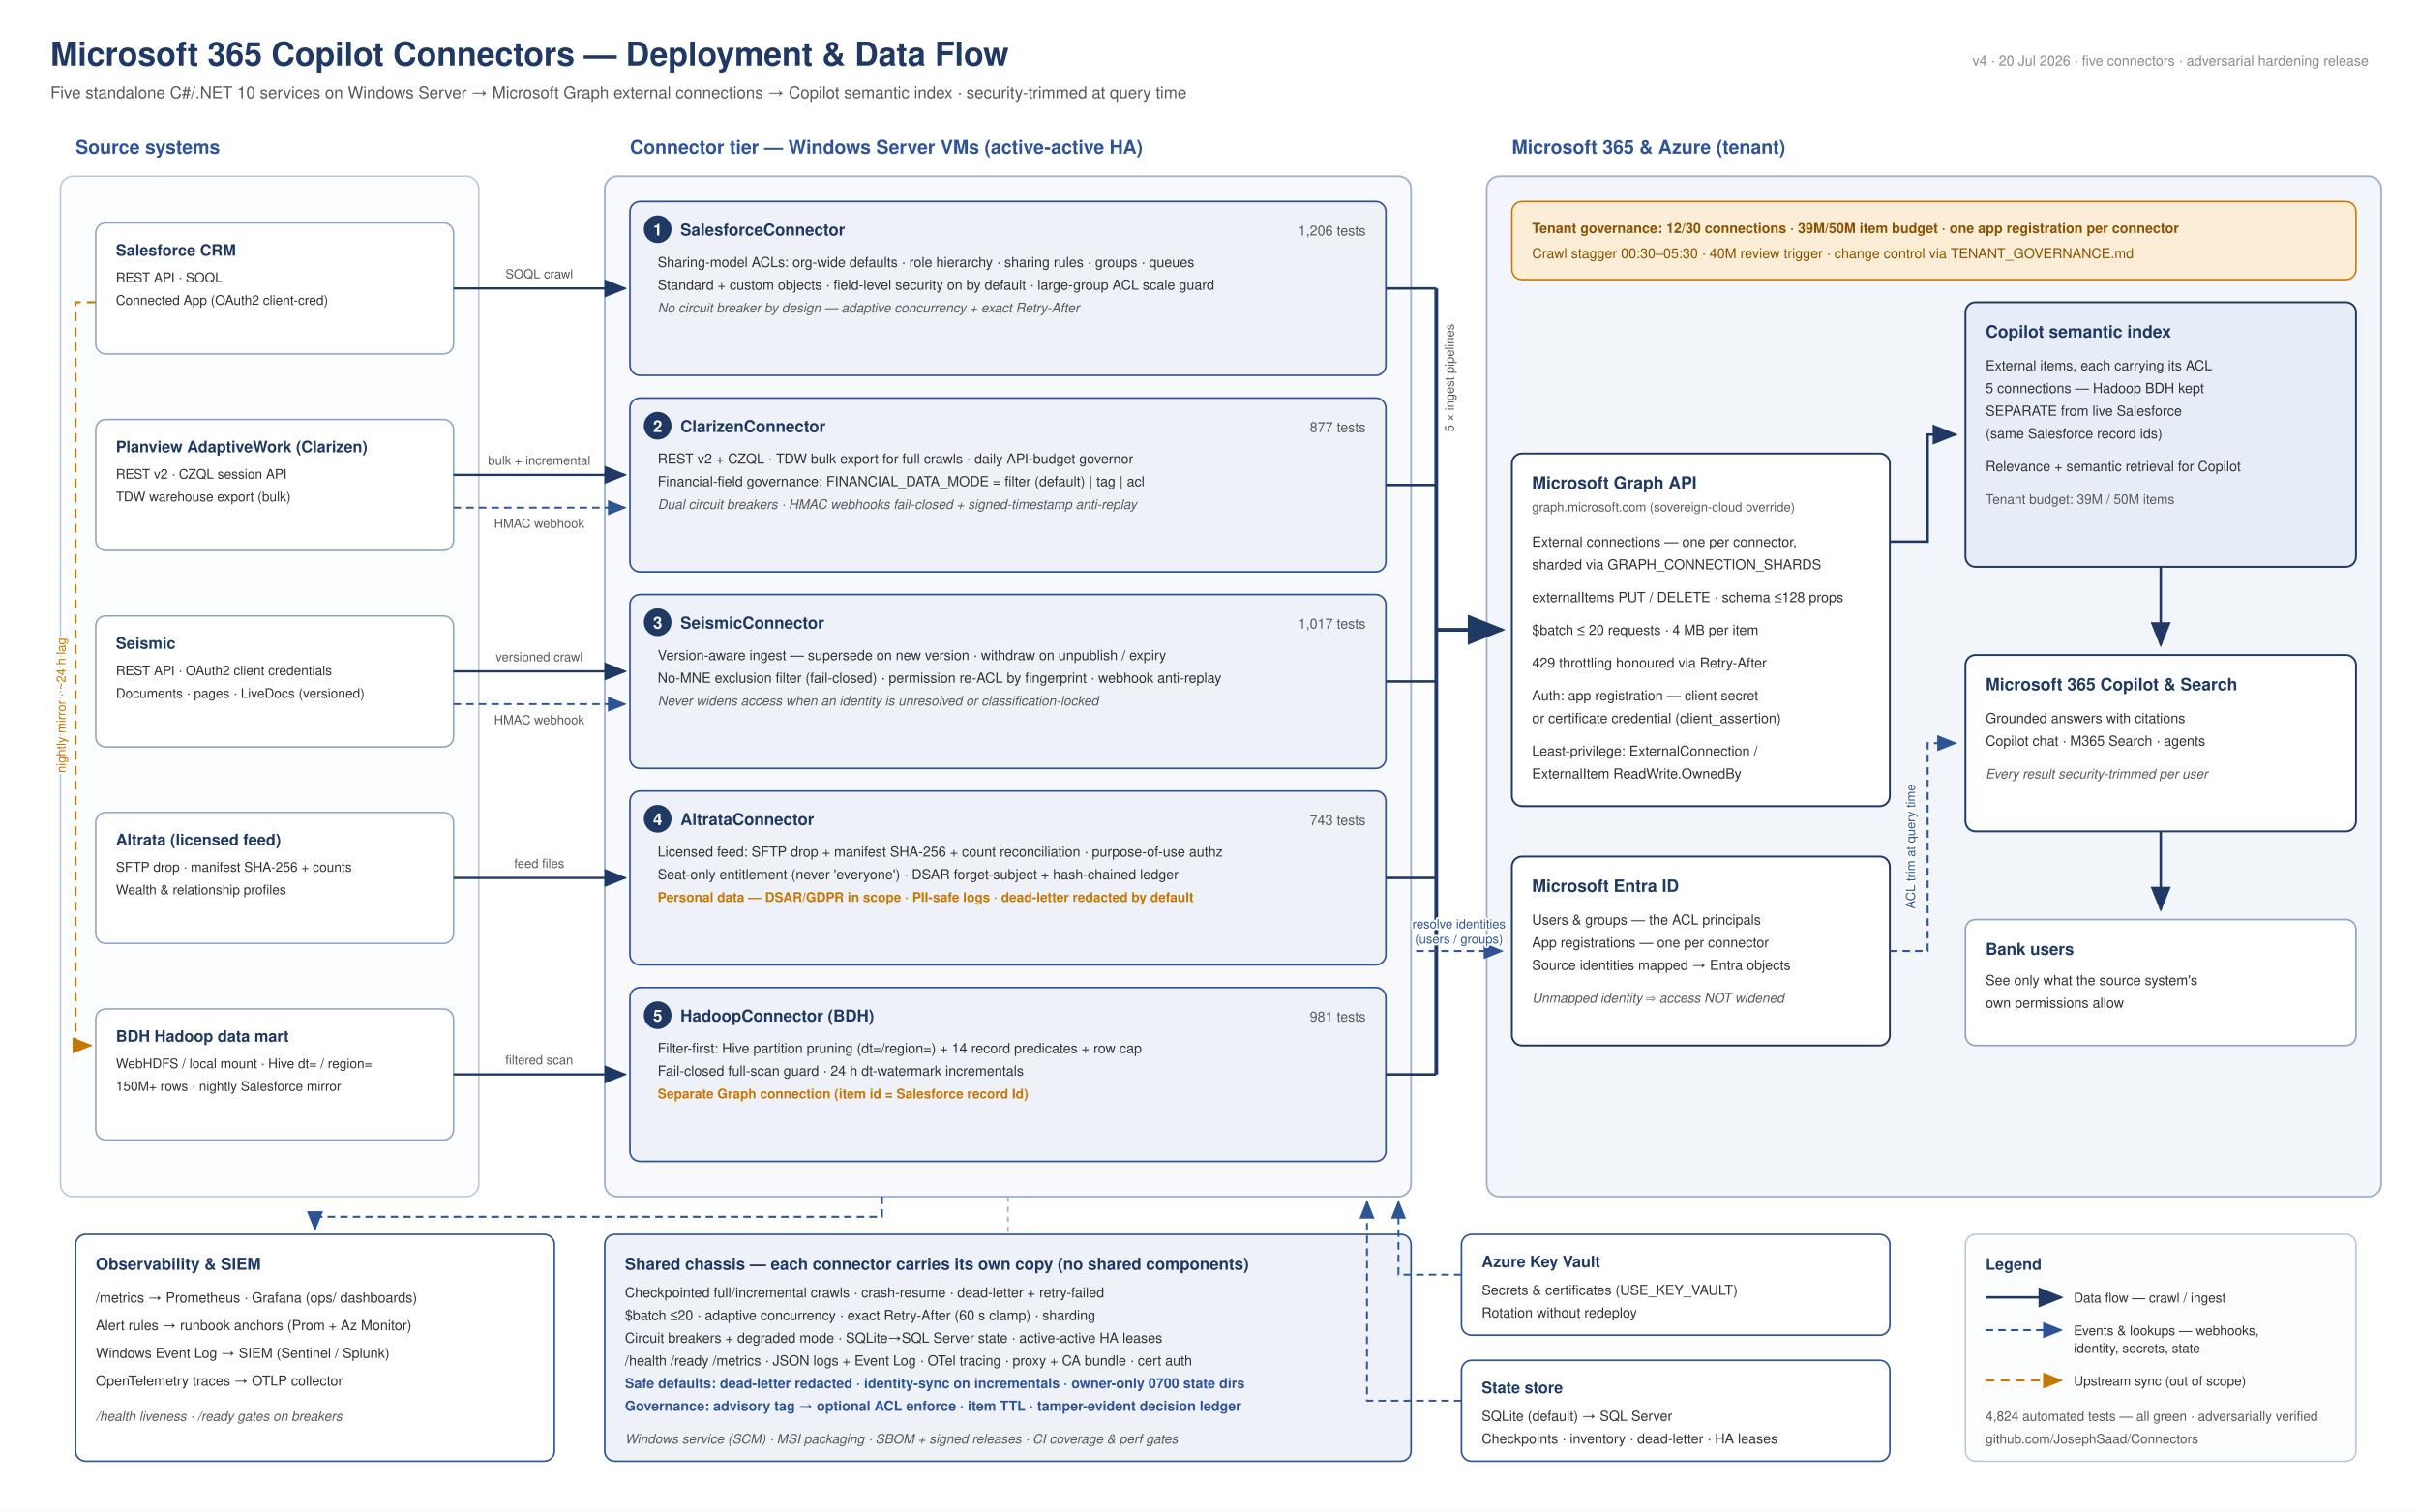
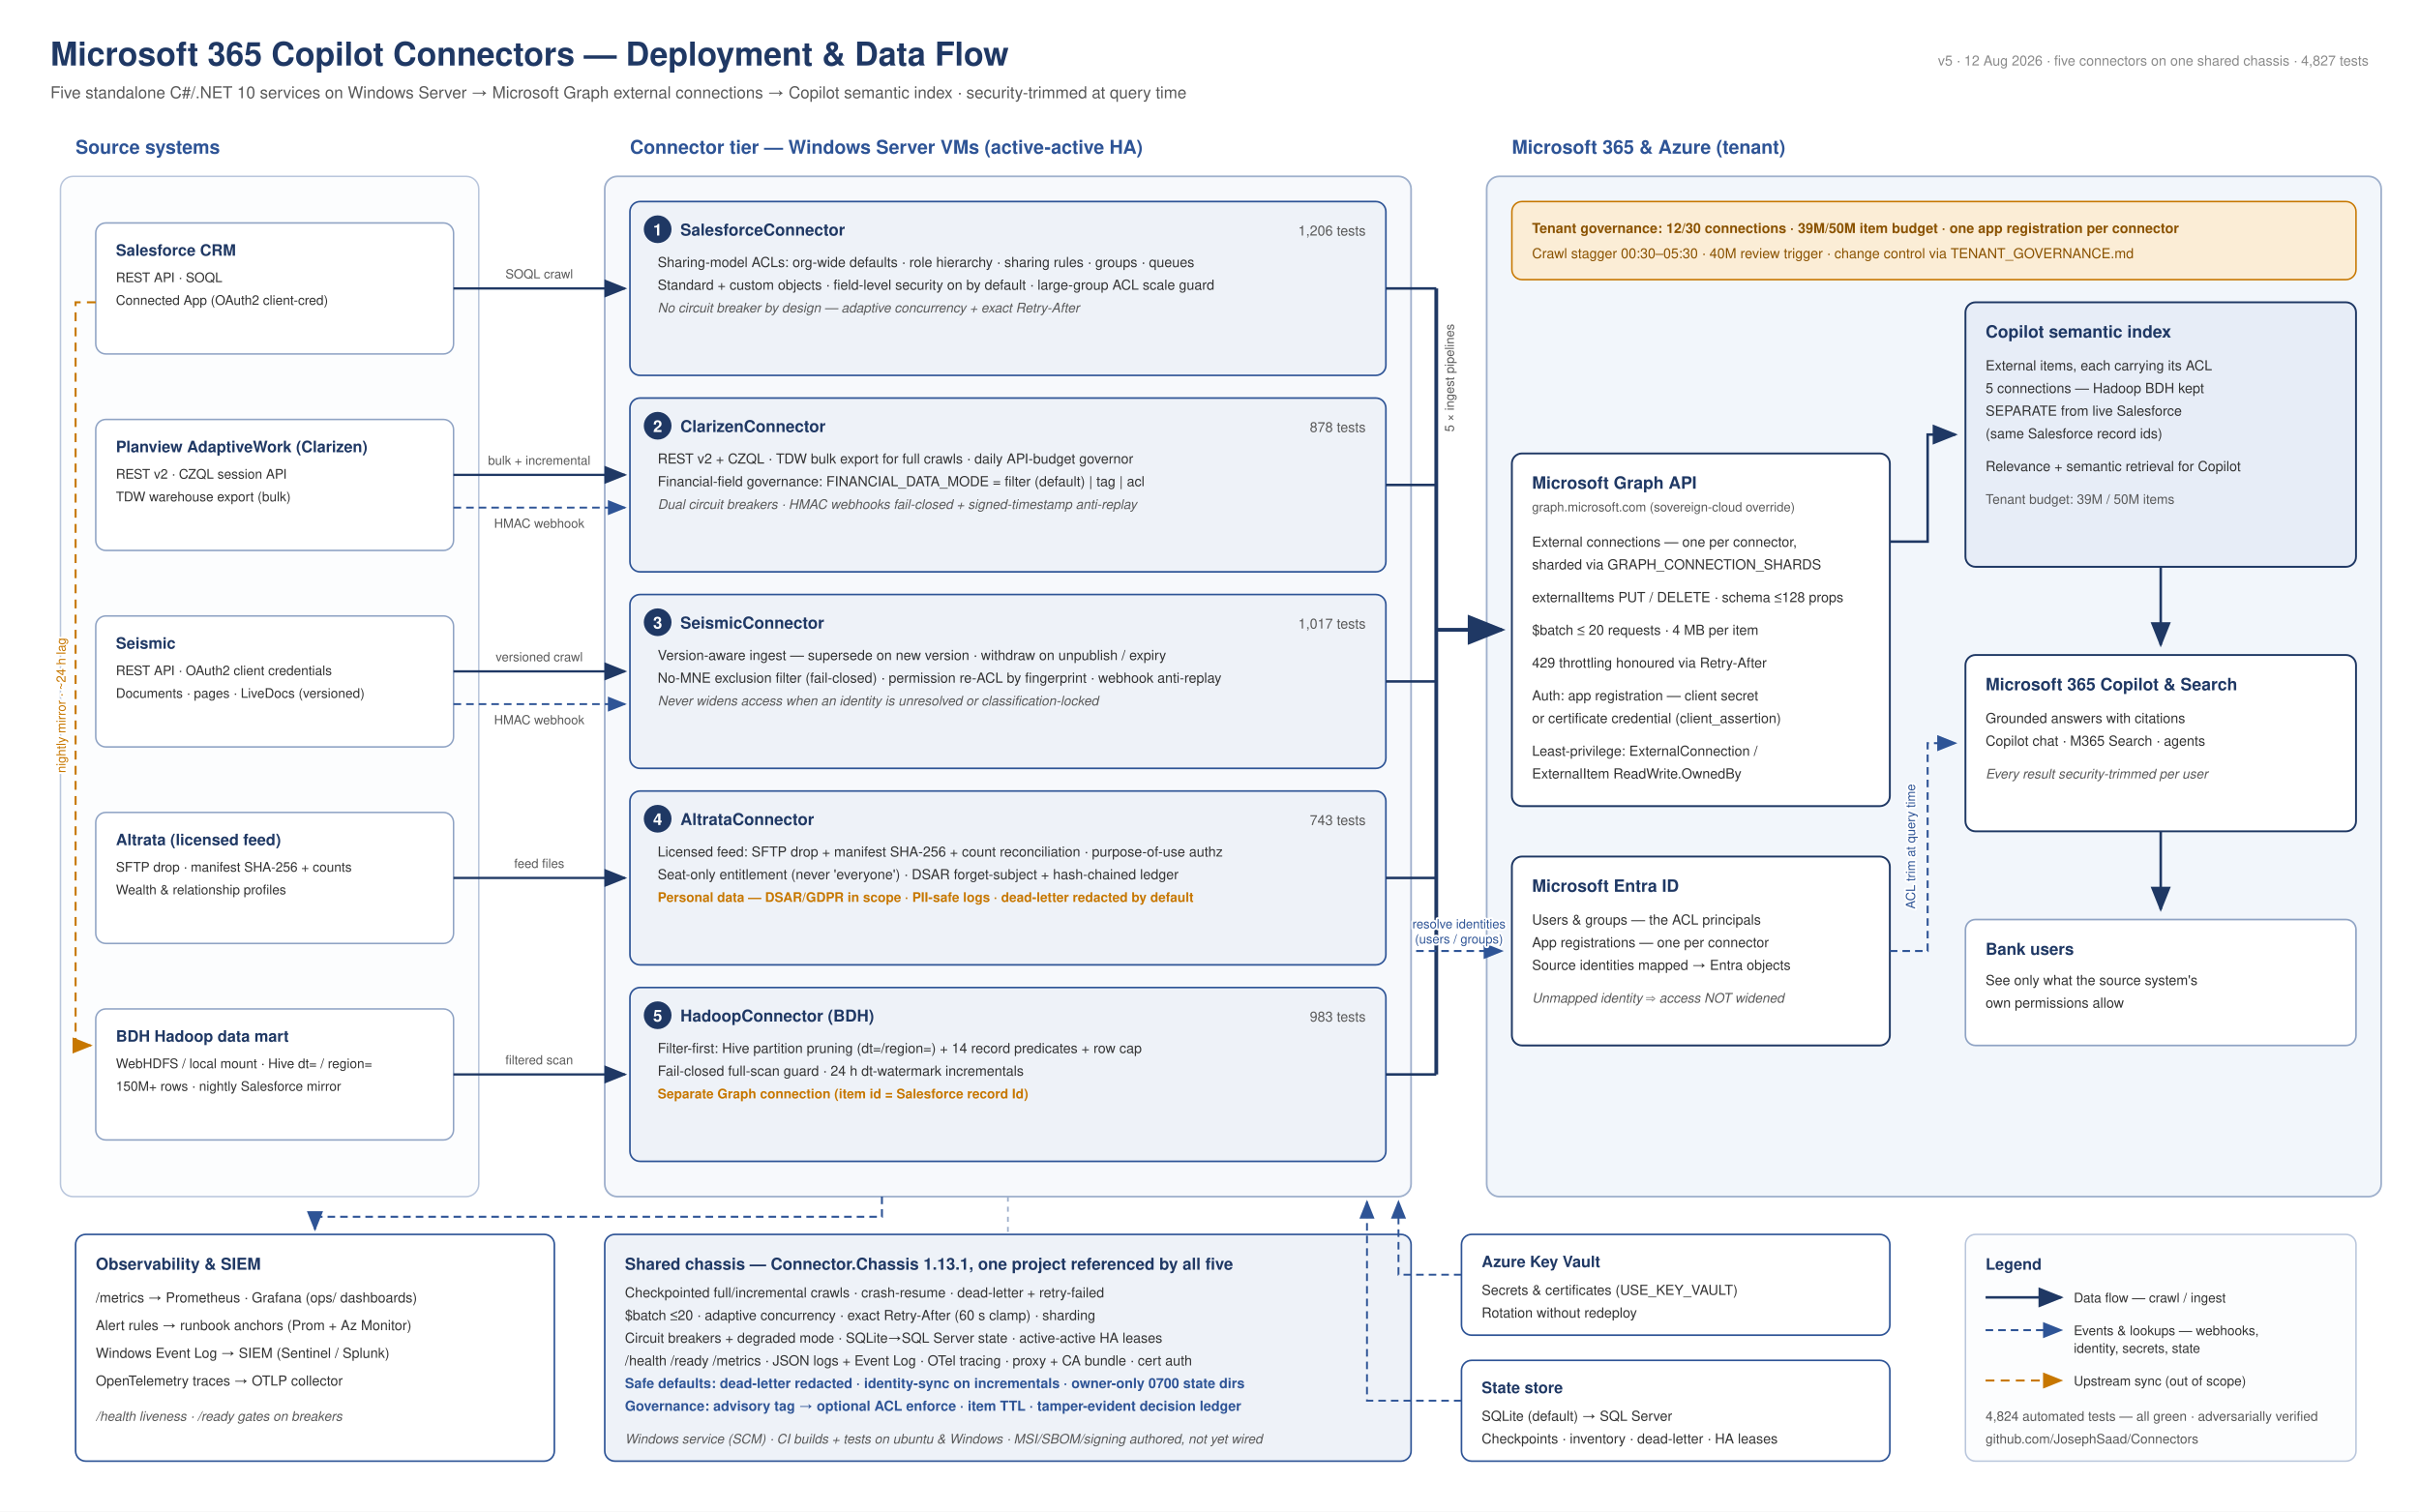
<svg xmlns="http://www.w3.org/2000/svg" width="1920" height="1200" viewBox="0 0 1920 1200" font-family="'Helvetica Neue', Helvetica, Arial, sans-serif">
  <defs>
    <marker id="arr" markerWidth="10" markerHeight="8" refX="9" refY="4" orient="auto">
      <path d="M0,0 L10,4 L0,8 z" fill="#1F3864" />
    </marker>
    <marker id="arrB" markerWidth="10" markerHeight="8" refX="9" refY="4" orient="auto">
      <path d="M0,0 L10,4 L0,8 z" fill="#2E5496" />
    </marker>
    <marker id="arrA" markerWidth="10" markerHeight="8" refX="9" refY="4" orient="auto">
      <path d="M0,0 L10,4 L0,8 z" fill="#C77700" />
    </marker>
    <style>
      .halo { paint-order: stroke; stroke: #ffffff; stroke-width: 3px; stroke-linejoin: round; }
    </style>
  </defs>
  <rect x="0" y="0" width="1920" height="1200" fill="#FFFFFF" />
  <text x="40" y="52" font-size="26" font-weight="bold" fill="#1F3864">Microsoft 365 Copilot Connectors — Deployment &amp; Data Flow</text>
  <text x="40" y="78" font-size="13" fill="#595959">Five standalone C#/.NET 10 services on Windows Server  →  Microsoft Graph external connections  →  Copilot semantic index · security-trimmed at query time</text>
-   <text x="1880" y="52" font-size="11" fill="#8A8A8A" text-anchor="end">v4 · 20 Jul 2026 · five connectors · adversarial hardening release</text>
+   <text x="1880" y="52" font-size="11" fill="#8A8A8A" text-anchor="end">v5 · 12 Aug 2026 · five connectors on one shared chassis · 4,827 tests</text>
  <text x="60" y="122" font-size="15" font-weight="bold" fill="#2E5496">Source systems</text>
  <text x="500" y="122" font-size="15" font-weight="bold" fill="#2E5496">Connector tier — Windows Server VMs (active-active HA)</text>
  <text x="1200" y="122" font-size="15" font-weight="bold" fill="#2E5496">Microsoft 365 &amp; Azure (tenant)</text>
  <rect x="48" y="140" width="332" height="810" rx="10" fill="#FCFDFE" stroke="#B9C6DC" stroke-width="1.2" />
  <rect x="480" y="140" width="640" height="810" rx="10" fill="#F7F9FC" stroke="#9FB0CC" stroke-width="1.4" />
  <rect x="1180" y="140" width="710" height="810" rx="10" fill="#F2F6FB" stroke="#9FB0CC" stroke-width="1.4" />
  <g font-size="10.5" fill="#333333">
    <rect x="76" y="177" width="284" height="104" rx="8" fill="#FFFFFF" stroke="#8FA3C4" stroke-width="1.2" />
    <text x="92" y="203" font-size="12.5" font-weight="bold" fill="#1F3864">Salesforce CRM</text>
    <text x="92" y="224">REST API · SOQL</text>
    <text x="92" y="242">Connected App (OAuth2 client-cred)</text>
    <rect x="76" y="333" width="284" height="104" rx="8" fill="#FFFFFF" stroke="#8FA3C4" stroke-width="1.2" />
    <text x="92" y="359" font-size="12.5" font-weight="bold" fill="#1F3864">Planview AdaptiveWork (Clarizen)</text>
    <text x="92" y="380">REST v2 · CZQL session API</text>
    <text x="92" y="398">TDW warehouse export (bulk)</text>
    <rect x="76" y="489" width="284" height="104" rx="8" fill="#FFFFFF" stroke="#8FA3C4" stroke-width="1.2" />
    <text x="92" y="515" font-size="12.5" font-weight="bold" fill="#1F3864">Seismic</text>
    <text x="92" y="536">REST API · OAuth2 client credentials</text>
    <text x="92" y="554">Documents · pages · LiveDocs (versioned)</text>
    <rect x="76" y="645" width="284" height="104" rx="8" fill="#FFFFFF" stroke="#8FA3C4" stroke-width="1.2" />
    <text x="92" y="671" font-size="12.5" font-weight="bold" fill="#1F3864">Altrata (licensed feed)</text>
    <text x="92" y="692">SFTP drop · manifest SHA-256 + counts</text>
    <text x="92" y="710">Wealth &amp; relationship profiles</text>
    <rect x="76" y="801" width="284" height="104" rx="8" fill="#FFFFFF" stroke="#8FA3C4" stroke-width="1.2" />
    <text x="92" y="827" font-size="12.5" font-weight="bold" fill="#1F3864">BDH Hadoop data mart</text>
    <text x="92" y="848">WebHDFS / local mount · Hive dt= / region=</text>
    <text x="92" y="866">150M+ rows · nightly Salesforce mirror</text>
  </g>
  <path d="M 76 240 H 60 V 830 H 72" fill="none" stroke="#C77700" stroke-width="1.6" stroke-dasharray="7 5" marker-end="url(#arrA)" />
  <text transform="rotate(-90 52 560)" x="52" y="560" font-size="10" fill="#C77700" text-anchor="middle" class="halo">nightly mirror · ~24 h lag</text>
  <g>
    <rect x="500" y="160" width="600" height="138" rx="8" fill="#EEF2F8" stroke="#2E5496" stroke-width="1.3" />
    <circle cx="522" cy="182" r="11" fill="#1F3864" />
    <text x="522" y="187" font-size="13" font-weight="bold" fill="#FFFFFF" text-anchor="middle">1</text>
    <text x="540" y="187" font-size="13" font-weight="bold" fill="#1F3864">SalesforceConnector</text>
    <text x="1084" y="187" font-size="11" fill="#595959" text-anchor="end">1,206 tests</text>
    <text x="522" y="212" font-size="11" fill="#333333">Sharing-model ACLs: org-wide defaults · role hierarchy · sharing rules · groups · queues</text>
    <text x="522" y="230" font-size="11" fill="#333333">Standard + custom objects · field-level security on by default · large-group ACL scale guard</text>
    <text x="522" y="248" font-size="10.5" font-style="italic" fill="#595959">No circuit breaker by design — adaptive concurrency + exact Retry-After</text>
    <rect x="500" y="316" width="600" height="138" rx="8" fill="#EEF2F8" stroke="#2E5496" stroke-width="1.3" />
    <circle cx="522" cy="338" r="11" fill="#1F3864" />
    <text x="522" y="343" font-size="13" font-weight="bold" fill="#FFFFFF" text-anchor="middle">2</text>
    <text x="540" y="343" font-size="13" font-weight="bold" fill="#1F3864">ClarizenConnector</text>
-     <text x="1084" y="343" font-size="11" fill="#595959" text-anchor="end">877 tests</text>
+     <text x="1084" y="343" font-size="11" fill="#595959" text-anchor="end">878 tests</text>
    <text x="522" y="368" font-size="11" fill="#333333">REST v2 + CZQL · TDW bulk export for full crawls · daily API-budget governor</text>
    <text x="522" y="386" font-size="11" fill="#333333">Financial-field governance: FINANCIAL_DATA_MODE = filter (default) | tag | acl</text>
    <text x="522" y="404" font-size="10.5" font-style="italic" fill="#595959">Dual circuit breakers · HMAC webhooks fail-closed + signed-timestamp anti-replay</text>
    <rect x="500" y="472" width="600" height="138" rx="8" fill="#EEF2F8" stroke="#2E5496" stroke-width="1.3" />
    <circle cx="522" cy="494" r="11" fill="#1F3864" />
    <text x="522" y="499" font-size="13" font-weight="bold" fill="#FFFFFF" text-anchor="middle">3</text>
    <text x="540" y="499" font-size="13" font-weight="bold" fill="#1F3864">SeismicConnector</text>
    <text x="1084" y="499" font-size="11" fill="#595959" text-anchor="end">1,017 tests</text>
    <text x="522" y="524" font-size="11" fill="#333333">Version-aware ingest — supersede on new version · withdraw on unpublish / expiry</text>
    <text x="522" y="542" font-size="11" fill="#333333">No-MNE exclusion filter (fail-closed) · permission re-ACL by fingerprint · webhook anti-replay</text>
    <text x="522" y="560" font-size="10.5" font-style="italic" fill="#595959">Never widens access when an identity is unresolved or classification-locked</text>
    <rect x="500" y="628" width="600" height="138" rx="8" fill="#EEF2F8" stroke="#2E5496" stroke-width="1.3" />
    <circle cx="522" cy="650" r="11" fill="#1F3864" />
    <text x="522" y="655" font-size="13" font-weight="bold" fill="#FFFFFF" text-anchor="middle">4</text>
    <text x="540" y="655" font-size="13" font-weight="bold" fill="#1F3864">AltrataConnector</text>
    <text x="1084" y="655" font-size="11" fill="#595959" text-anchor="end">743 tests</text>
    <text x="522" y="680" font-size="11" fill="#333333">Licensed feed: SFTP drop + manifest SHA-256 + count reconciliation · purpose-of-use authz</text>
    <text x="522" y="698" font-size="11" fill="#333333">Seat-only entitlement (never 'everyone') · DSAR forget-subject + hash-chained ledger</text>
    <text x="522" y="716" font-size="10.5" font-weight="bold" fill="#C77700">Personal data — DSAR/GDPR in scope · PII-safe logs · dead-letter redacted by default</text>
    <rect x="500" y="784" width="600" height="138" rx="8" fill="#EEF2F8" stroke="#2E5496" stroke-width="1.3" />
    <circle cx="522" cy="806" r="11" fill="#1F3864" />
    <text x="522" y="811" font-size="13" font-weight="bold" fill="#FFFFFF" text-anchor="middle">5</text>
    <text x="540" y="811" font-size="13" font-weight="bold" fill="#1F3864">HadoopConnector (BDH)</text>
-     <text x="1084" y="811" font-size="11" fill="#595959" text-anchor="end">981 tests</text>
+     <text x="1084" y="811" font-size="11" fill="#595959" text-anchor="end">983 tests</text>
    <text x="522" y="836" font-size="11" fill="#333333">Filter-first: Hive partition pruning (dt=/region=) + 14 record predicates + row cap</text>
    <text x="522" y="854" font-size="11" fill="#333333">Fail-closed full-scan guard · 24 h dt-watermark incrementals</text>
    <text x="522" y="872" font-size="10.5" font-weight="bold" fill="#C77700">Separate Graph connection (item id = Salesforce record Id)</text>
  </g>
  <g font-size="10" fill="#595959">
    <line x1="360" y1="229" x2="496" y2="229" stroke="#1F3864" stroke-width="1.8" marker-end="url(#arr)" />
    <text x="428" y="221" text-anchor="middle" class="halo">SOQL crawl</text>
    <line x1="360" y1="377" x2="496" y2="377" stroke="#1F3864" stroke-width="1.8" marker-end="url(#arr)" />
    <text x="428" y="369" text-anchor="middle" class="halo">bulk + incremental</text>
    <line x1="360" y1="403" x2="496" y2="403" stroke="#2E5496" stroke-width="1.5" stroke-dasharray="6 4" marker-end="url(#arrB)" />
    <text x="428" y="419" text-anchor="middle" class="halo">HMAC webhook</text>
    <line x1="360" y1="533" x2="496" y2="533" stroke="#1F3864" stroke-width="1.8" marker-end="url(#arr)" />
    <text x="428" y="525" text-anchor="middle" class="halo">versioned crawl</text>
    <line x1="360" y1="559" x2="496" y2="559" stroke="#2E5496" stroke-width="1.5" stroke-dasharray="6 4" marker-end="url(#arrB)" />
    <text x="428" y="575" text-anchor="middle" class="halo">HMAC webhook</text>
    <line x1="360" y1="697" x2="496" y2="697" stroke="#1F3864" stroke-width="1.8" marker-end="url(#arr)" />
    <text x="428" y="689" text-anchor="middle" class="halo">feed files</text>
    <line x1="360" y1="853" x2="496" y2="853" stroke="#1F3864" stroke-width="1.8" marker-end="url(#arr)" />
    <text x="428" y="845" text-anchor="middle" class="halo">filtered scan</text>
  </g>
  <g stroke="#1F3864">
    <line x1="1100" y1="229" x2="1140" y2="229" stroke-width="2" />
    <line x1="1100" y1="385" x2="1140" y2="385" stroke-width="2" />
    <line x1="1100" y1="541" x2="1140" y2="541" stroke-width="2" />
    <line x1="1100" y1="697" x2="1140" y2="697" stroke-width="2" />
    <line x1="1100" y1="853" x2="1140" y2="853" stroke-width="2" />
    <line x1="1140" y1="229" x2="1140" y2="853" stroke-width="3" />
    <line x1="1140" y1="500" x2="1192" y2="500" stroke-width="3" marker-end="url(#arr)" />
  </g>
  <text transform="rotate(-90 1154 300)" x="1154" y="300" font-size="10" fill="#595959" text-anchor="middle" class="halo">5 × ingest pipelines</text>
  <rect x="1200" y="160" width="670" height="62" rx="8" fill="#FBEDD6" stroke="#C77700" stroke-width="1.2" />
  <text x="1216" y="185" font-size="11" font-weight="bold" fill="#8A5200">Tenant governance:  12/30 connections · 39M/50M item budget · one app registration per connector</text>
  <text x="1216" y="205" font-size="11" fill="#8A5200">Crawl stagger 00:30–05:30 · 40M review trigger · change control via TENANT_GOVERNANCE.md</text>
  <rect x="1200" y="360" width="300" height="280" rx="8" fill="#FFFFFF" stroke="#1F3864" stroke-width="1.5" />
  <text x="1216" y="388" font-size="13.5" font-weight="bold" fill="#1F3864">Microsoft Graph API</text>
  <text x="1216" y="406" font-size="10" fill="#595959">graph.microsoft.com (sovereign-cloud override)</text>
  <g font-size="11" fill="#333333">
    <text x="1216" y="434">External connections — one per connector,</text>
    <text x="1216" y="452">sharded via GRAPH_CONNECTION_SHARDS</text>
    <text x="1216" y="478">externalItems PUT / DELETE · schema ≤128 props</text>
    <text x="1216" y="504">$batch ≤ 20 requests · 4 MB per item</text>
    <text x="1216" y="530">429 throttling honoured via Retry-After</text>
    <text x="1216" y="556">Auth: app registration — client secret</text>
    <text x="1216" y="574">or certificate credential (client_assertion)</text>
    <text x="1216" y="600">Least-privilege: ExternalConnection / </text>
    <text x="1216" y="618">ExternalItem ReadWrite.OwnedBy</text>
  </g>
  <rect x="1200" y="680" width="300" height="150" rx="8" fill="#FFFFFF" stroke="#1F3864" stroke-width="1.5" />
  <text x="1216" y="708" font-size="13.5" font-weight="bold" fill="#1F3864">Microsoft Entra ID</text>
  <g font-size="11" fill="#333333">
    <text x="1216" y="734">Users &amp; groups — the ACL principals</text>
    <text x="1216" y="752">App registrations — one per connector</text>
    <text x="1216" y="770">Source identities mapped → Entra objects</text>
    <text x="1216" y="796" font-size="10.5" font-style="italic" fill="#595959">Unmapped identity ⇒ access NOT widened</text>
  </g>
  <rect x="1560" y="240" width="310" height="210" rx="8" fill="#E7EDF7" stroke="#1F3864" stroke-width="1.5" />
  <text x="1576" y="268" font-size="13.5" font-weight="bold" fill="#1F3864">Copilot semantic index</text>
  <g font-size="11" fill="#333333">
    <text x="1576" y="294">External items, each carrying its ACL</text>
    <text x="1576" y="312">5 connections — Hadoop BDH kept</text>
    <text x="1576" y="330">SEPARATE from live Salesforce</text>
    <text x="1576" y="348">(same Salesforce record ids)</text>
    <text x="1576" y="374">Relevance + semantic retrieval for Copilot</text>
    <text x="1576" y="400" font-size="10.5" fill="#595959">Tenant budget: 39M / 50M items</text>
  </g>
  <rect x="1560" y="520" width="310" height="140" rx="8" fill="#FFFFFF" stroke="#1F3864" stroke-width="1.5" />
  <text x="1576" y="548" font-size="13.5" font-weight="bold" fill="#1F3864">Microsoft 365 Copilot &amp; Search</text>
  <g font-size="11" fill="#333333">
    <text x="1576" y="574">Grounded answers with citations</text>
    <text x="1576" y="592">Copilot chat · M365 Search · agents</text>
    <text x="1576" y="618" font-size="10.5" font-style="italic" fill="#595959">Every result security-trimmed per user</text>
  </g>
  <rect x="1560" y="730" width="310" height="100" rx="8" fill="#FFFFFF" stroke="#8FA3C4" stroke-width="1.3" />
  <text x="1576" y="758" font-size="13" font-weight="bold" fill="#1F3864">Bank users</text>
  <text x="1576" y="782" font-size="11" fill="#333333">See only what the source system's</text>
  <text x="1576" y="800" font-size="11" fill="#333333">own permissions allow</text>
  <path d="M 1500 430 H 1530 V 345 H 1552" fill="none" stroke="#1F3864" stroke-width="2" marker-end="url(#arr)" />
  <line x1="1715" y1="450" x2="1715" y2="512" stroke="#1F3864" stroke-width="2" marker-end="url(#arr)" />
  <line x1="1715" y1="660" x2="1715" y2="722" stroke="#1F3864" stroke-width="2" marker-end="url(#arr)" />
  <path d="M 1500 755 H 1530 V 590 H 1552" fill="none" stroke="#2E5496" stroke-width="1.6" stroke-dasharray="6 4" marker-end="url(#arrB)" />
  <text transform="rotate(-90 1520 672)" x="1520" y="672" font-size="10" fill="#2E5496" text-anchor="middle" class="halo">ACL trim at query time</text>
  <path d="M 1124 755 H 1192" fill="none" stroke="#2E5496" stroke-width="1.6" stroke-dasharray="6 4" marker-end="url(#arrB)" />
  <text x="1158" y="737" font-size="10" fill="#2E5496" text-anchor="middle" class="halo">resolve identities</text>
  <text x="1158" y="749" font-size="10" fill="#2E5496" text-anchor="middle" class="halo">(users / groups)</text>
  <rect x="60" y="980" width="380" height="180" rx="8" fill="#FFFFFF" stroke="#2E5496" stroke-width="1.3" />
  <text x="76" y="1008" font-size="13" font-weight="bold" fill="#1F3864">Observability &amp; SIEM</text>
  <g font-size="11" fill="#333333">
    <text x="76" y="1034">/metrics → Prometheus · Grafana (ops/ dashboards)</text>
    <text x="76" y="1056">Alert rules → runbook anchors (Prom + Az Monitor)</text>
    <text x="76" y="1078">Windows Event Log → SIEM (Sentinel / Splunk)</text>
    <text x="76" y="1100">OpenTelemetry traces → OTLP collector</text>
    <text x="76" y="1128" font-size="10.5" font-style="italic" fill="#595959">/health liveness · /ready gates on breakers</text>
  </g>
  <path d="M 700 950 V 966 H 250 V 976" fill="none" stroke="#2E5496" stroke-width="1.6" stroke-dasharray="6 4" marker-end="url(#arrB)" />
  <rect x="480" y="980" width="640" height="180" rx="8" fill="#EEF2F8" stroke="#2E5496" stroke-width="1.3" />
-   <text x="496" y="1008" font-size="13" font-weight="bold" fill="#1F3864">Shared chassis — each connector carries its own copy (no shared components)</text>
+   <text x="496" y="1008" font-size="13" font-weight="bold" fill="#1F3864">Shared chassis — Connector.Chassis 1.13.1, one project referenced by all five</text>
  <g font-size="11" fill="#333333">
    <text x="496" y="1030">Checkpointed full/incremental crawls · crash-resume · dead-letter + retry-failed</text>
    <text x="496" y="1048">$batch ≤20 · adaptive concurrency · exact Retry-After (60 s clamp) · sharding</text>
    <text x="496" y="1066">Circuit breakers + degraded mode · SQLite→SQL Server state · active-active HA leases</text>
    <text x="496" y="1084">/health /ready /metrics · JSON logs + Event Log · OTel tracing · proxy + CA bundle · cert auth</text>
    <text x="496" y="1102" font-weight="bold" fill="#2E5496">Safe defaults: dead-letter redacted · identity-sync on incrementals · owner-only 0700 state dirs</text>
    <text x="496" y="1120" font-weight="bold" fill="#2E5496">Governance: advisory tag → optional ACL enforce · item TTL · tamper-evident decision ledger</text>
-     <text x="496" y="1146" font-size="10.5" font-style="italic" fill="#595959">Windows service (SCM) · MSI packaging · SBOM + signed releases · CI coverage &amp; perf gates</text>
+     <text x="496" y="1146" font-size="10.5" font-style="italic" fill="#595959">Windows service (SCM) · CI builds + tests on ubuntu &amp; Windows · MSI/SBOM/signing authored, not yet wired</text>
  </g>
  <line x1="800" y1="950" x2="800" y2="980" stroke="#9FB0CC" stroke-width="1.4" stroke-dasharray="4 4" />
  <rect x="1160" y="980" width="340" height="80" rx="8" fill="#FFFFFF" stroke="#2E5496" stroke-width="1.3" />
  <text x="1176" y="1006" font-size="12.5" font-weight="bold" fill="#1F3864">Azure Key Vault</text>
  <text x="1176" y="1028" font-size="11" fill="#333333">Secrets &amp; certificates (USE_KEY_VAULT)</text>
  <text x="1176" y="1046" font-size="11" fill="#333333">Rotation without redeploy</text>
  <path d="M 1160 1012 H 1110 V 954" fill="none" stroke="#2E5496" stroke-width="1.5" stroke-dasharray="6 4" marker-end="url(#arrB)" />
  <rect x="1160" y="1080" width="340" height="80" rx="8" fill="#FFFFFF" stroke="#2E5496" stroke-width="1.3" />
  <text x="1176" y="1106" font-size="12.5" font-weight="bold" fill="#1F3864">State store</text>
  <text x="1176" y="1128" font-size="11" fill="#333333">SQLite (default) → SQL Server</text>
  <text x="1176" y="1146" font-size="11" fill="#333333">Checkpoints · inventory · dead-letter · HA leases</text>
  <path d="M 1160 1112 H 1085 V 954" fill="none" stroke="#2E5496" stroke-width="1.5" stroke-dasharray="6 4" marker-end="url(#arrB)" />
  <rect x="1560" y="980" width="310" height="180" rx="8" fill="#FCFDFE" stroke="#B9C6DC" stroke-width="1.2" />
  <text x="1576" y="1008" font-size="12.5" font-weight="bold" fill="#1F3864">Legend</text>
  <line x1="1576" y1="1030" x2="1636" y2="1030" stroke="#1F3864" stroke-width="2" marker-end="url(#arr)" />
  <text x="1646" y="1034" font-size="10.5" fill="#333333">Data flow — crawl / ingest</text>
  <line x1="1576" y1="1056" x2="1636" y2="1056" stroke="#2E5496" stroke-width="1.6" stroke-dasharray="6 4" marker-end="url(#arrB)" />
  <text x="1646" y="1060" font-size="10.5" fill="#333333">Events &amp; lookups — webhooks,</text>
  <text x="1646" y="1074" font-size="10.5" fill="#333333">identity, secrets, state</text>
  <line x1="1576" y1="1096" x2="1636" y2="1096" stroke="#C77700" stroke-width="1.6" stroke-dasharray="7 5" marker-end="url(#arrA)" />
  <text x="1646" y="1100" font-size="10.5" fill="#333333">Upstream sync (out of scope)</text>
  <text x="1576" y="1128" font-size="10.5" fill="#595959">4,824 automated tests — all green · adversarially verified</text>
  <text x="1576" y="1146" font-size="10.5" fill="#595959">github.com/JosephSaad/Connectors</text>
</svg>
